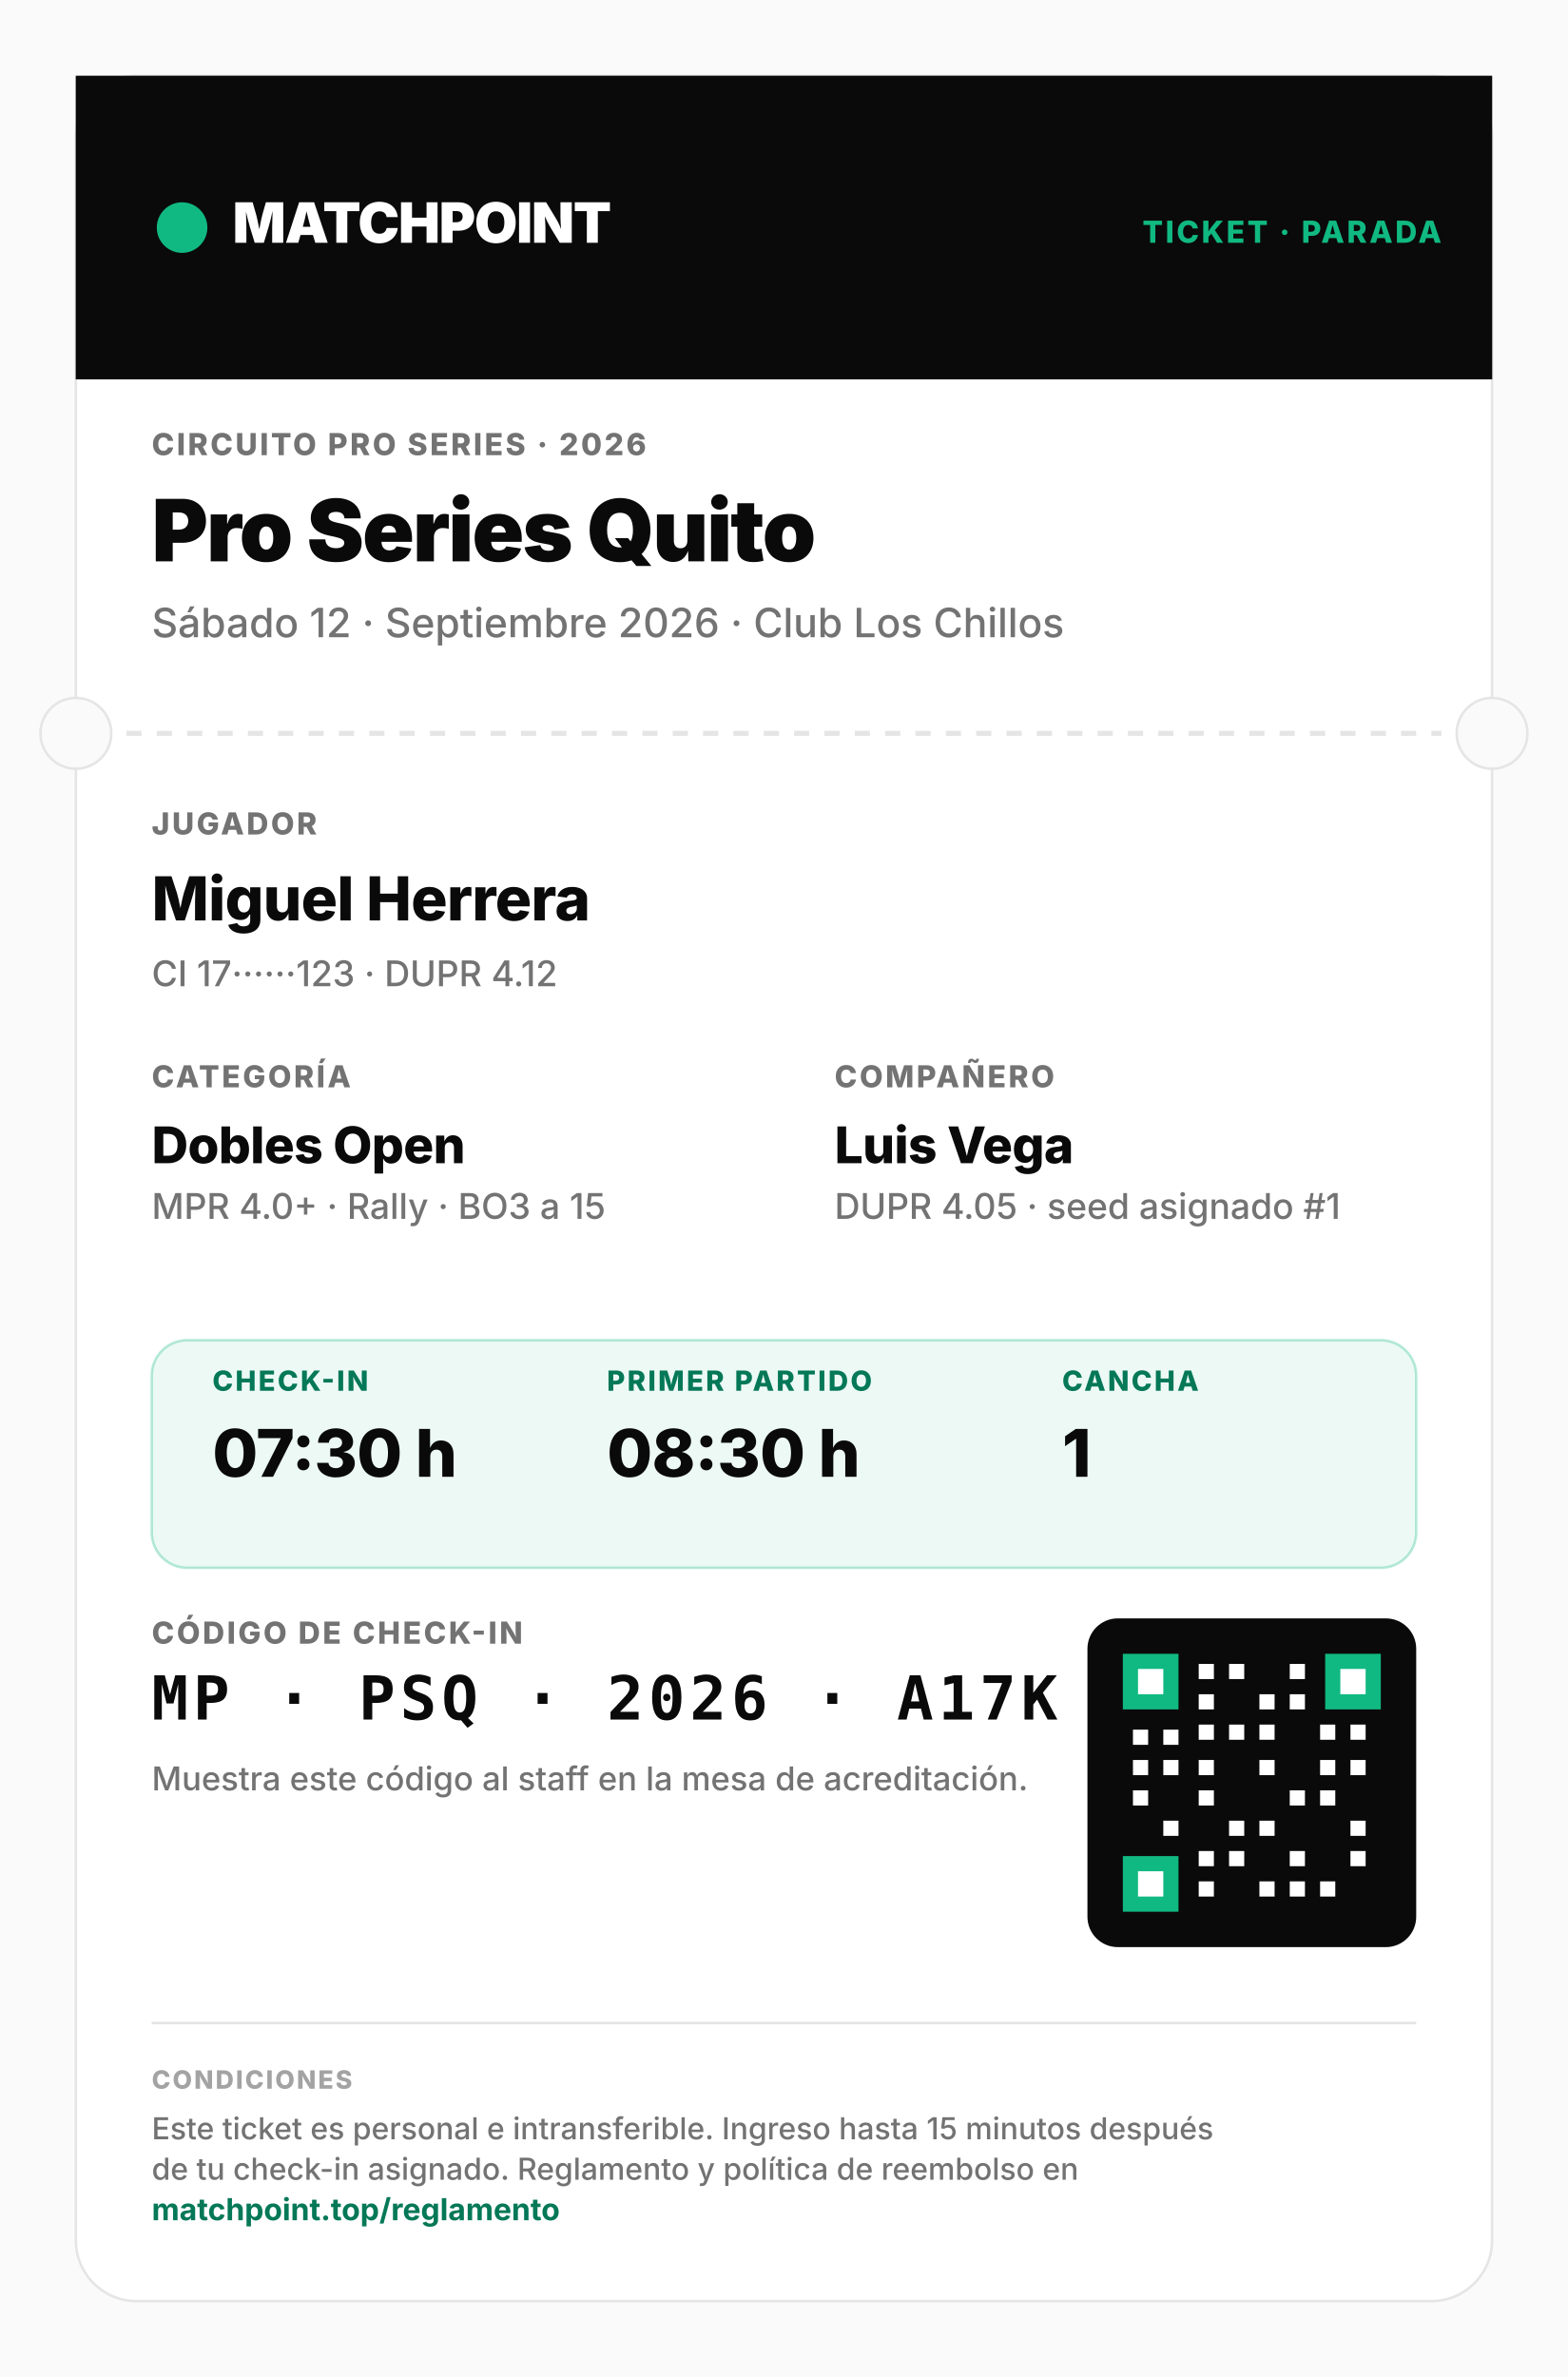
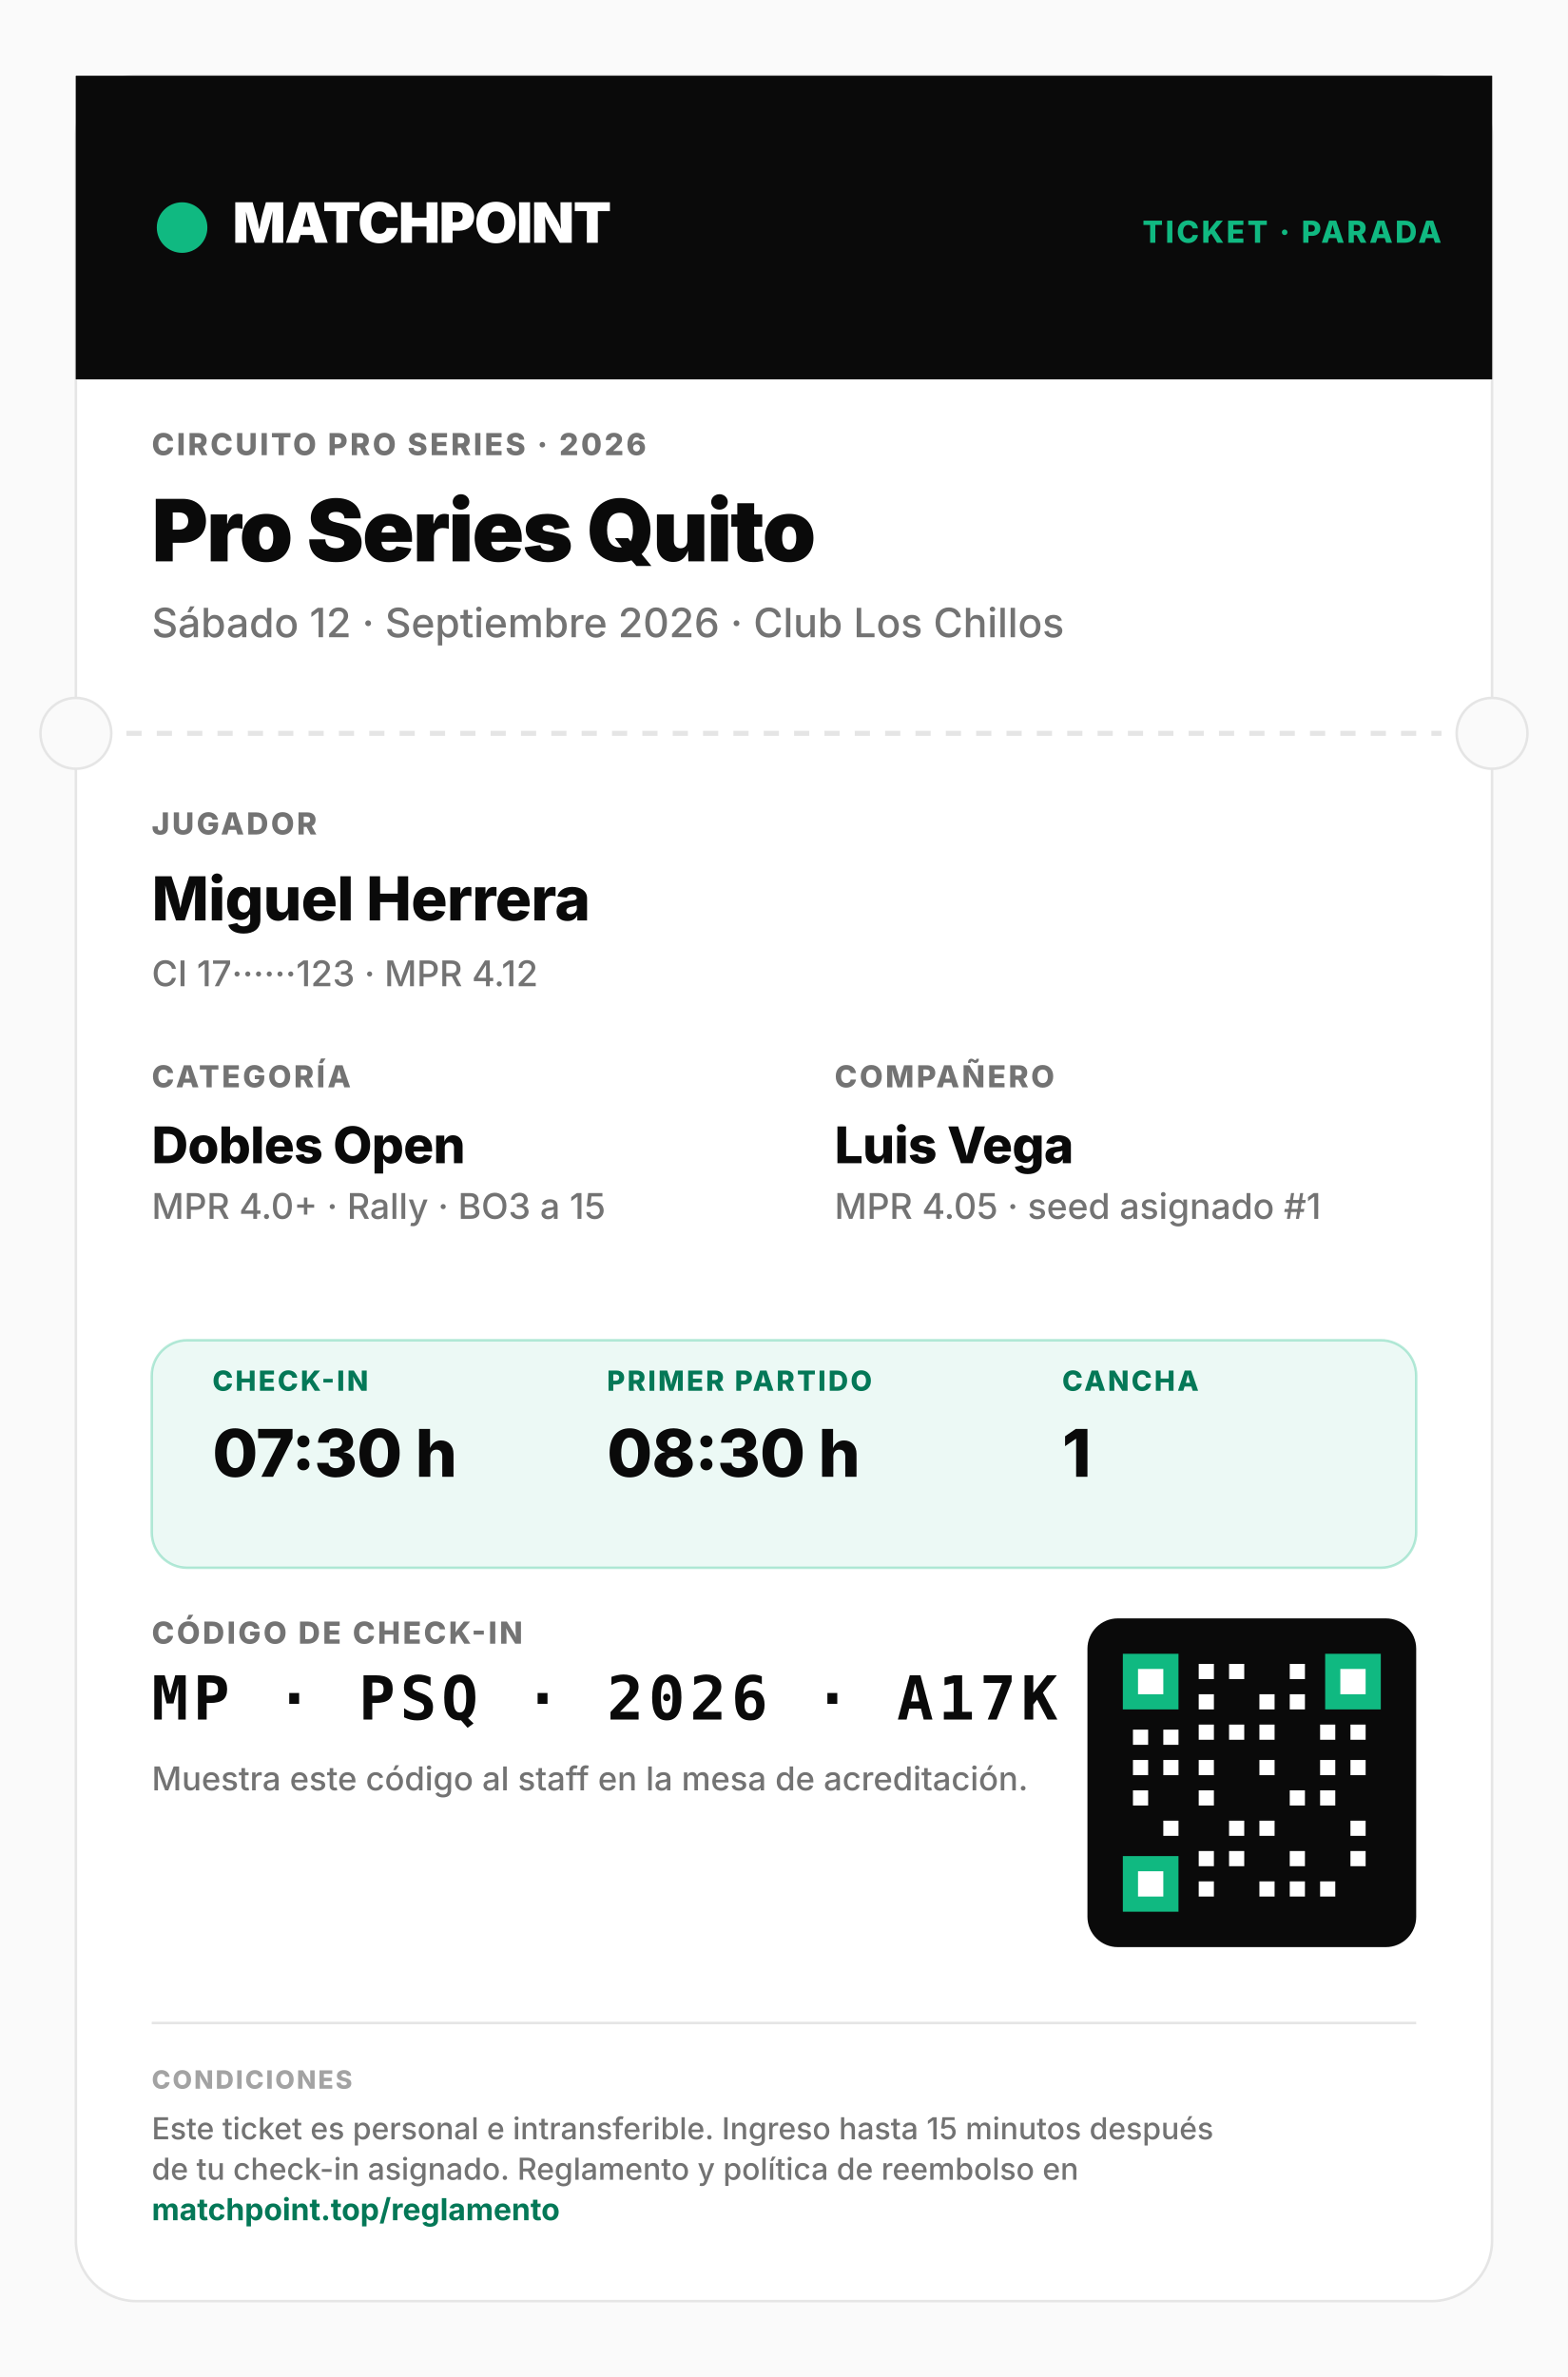
<svg xmlns="http://www.w3.org/2000/svg" viewBox="0 0 620 940" width="620" height="940" role="img" aria-label="Ticket digital de inscripción — Pro Series Quito — MATCHPOINT">
  <defs>
    <style>
      .heading { font-family: "Plus Jakarta Sans", "Inter", system-ui, sans-serif; font-weight: 900; letter-spacing: -0.02em; }
      .section { font-family: "Plus Jakarta Sans", "Inter", system-ui, sans-serif; font-weight: 800; letter-spacing: -0.01em; }
      .chip { font-family: "Inter", system-ui, sans-serif; font-weight: 800; letter-spacing: 0.08em; text-transform: uppercase; }
      .body { font-family: "Inter", system-ui, sans-serif; font-weight: 500; }
      .strong { font-family: "Inter", system-ui, sans-serif; font-weight: 700; }
      .code { font-family: "Plus Jakarta Sans", ui-monospace, monospace; font-weight: 900; font-variant-numeric: tabular-nums; letter-spacing: 0.08em; }
      .meta { font-family: "Inter", system-ui, sans-serif; font-weight: 500; }
    </style>
  </defs>
  <rect width="620" height="940" fill="#fafafa" />
  <g transform="translate(30,30)">
    <rect x="0" y="0" width="560" height="880" rx="24" fill="#ffffff" stroke="#e5e5e5" />
    <g>
      <path d="M0 0 h560 v120 h-560z M0 100 Q 280 130 560 100" fill="#0a0a0a" />
      <rect x="0" y="0" width="560" height="120" fill="#0a0a0a" />
      <circle cx="42" cy="60" r="10" fill="#10b981" />
      <text x="62" y="66" class="heading" font-size="22" fill="#ffffff">MATCHPOINT</text>
      <text x="540" y="66" class="chip" font-size="12" fill="#10b981" text-anchor="end">TICKET · PARADA</text>
    </g>
    <g transform="translate(30,150)">
      <text x="0" y="0" class="chip" font-size="12" fill="#737373">CIRCUITO PRO SERIES · 2026</text>
      <text x="0" y="42" class="heading" font-size="34" fill="#0a0a0a">Pro Series Quito</text>
      <text x="0" y="72" class="body" font-size="16" fill="#737373">Sábado 12 · Septiembre 2026 · Club Los Chillos</text>
    </g>
    <g transform="translate(0,260)">
      <line x1="20" y1="0" x2="540" y2="0" stroke="#e5e5e5" stroke-width="2" stroke-dasharray="6 6" />
      <circle cx="0" cy="0" r="14" fill="#fafafa" stroke="#e5e5e5" />
      <circle cx="560" cy="0" r="14" fill="#fafafa" stroke="#e5e5e5" />
    </g>
    <g transform="translate(30,300)">
      <text x="0" y="0" class="chip" font-size="12" fill="#737373">JUGADOR</text>
      <text x="0" y="34" class="section" font-size="24" fill="#0a0a0a">Miguel Herrera</text>
-       <text x="0" y="60" class="meta" font-size="14" fill="#737373">CI 17······123 · DUPR 4.12</text>
+       <text x="0" y="60" class="meta" font-size="14" fill="#737373">CI 17······123 · MPR 4.12</text>
    </g>
    <g transform="translate(30,400)">
      <text x="0" y="0" class="chip" font-size="12" fill="#737373">CATEGORÍA</text>
      <text x="0" y="30" class="section" font-size="20" fill="#0a0a0a">Dobles Open</text>
      <text x="0" y="52" class="body" font-size="14" fill="#737373">MPR 4.0+ · Rally · BO3 a 15</text>
    </g>
    <g transform="translate(300,400)">
      <text x="0" y="0" class="chip" font-size="12" fill="#737373">COMPAÑERO</text>
      <text x="0" y="30" class="section" font-size="20" fill="#0a0a0a">Luis Vega</text>
-       <text x="0" y="52" class="body" font-size="14" fill="#737373">DUPR 4.05 · seed asignado #1</text>
+       <text x="0" y="52" class="body" font-size="14" fill="#737373">MPR 4.05 · seed asignado #1</text>
    </g>
    <g transform="translate(30,500)">
      <rect x="0" y="0" width="500" height="90" rx="14" fill="rgba(16,185,129,0.08)" stroke="rgba(16,185,129,0.30)" />
      <g transform="translate(24,20)">
        <text x="0" y="0" class="chip" font-size="11" fill="#047857">CHECK-IN</text>
        <text x="0" y="34" class="section" font-size="26" fill="#0a0a0a">07:30 h</text>
      </g>
      <g transform="translate(180,20)">
        <text x="0" y="0" class="chip" font-size="11" fill="#047857">PRIMER PARTIDO</text>
        <text x="0" y="34" class="section" font-size="26" fill="#0a0a0a">08:30 h</text>
      </g>
      <g transform="translate(360,20)">
        <text x="0" y="0" class="chip" font-size="11" fill="#047857">CANCHA</text>
        <text x="0" y="34" class="section" font-size="26" fill="#0a0a0a">1</text>
      </g>
    </g>
    <g transform="translate(30,620)">
      <text x="0" y="0" class="chip" font-size="12" fill="#737373">CÓDIGO DE CHECK-IN</text>
      <text x="0" y="30" class="code" font-size="24" fill="#0a0a0a">MP · PSQ · 2026 · A17K</text>
      <text x="0" y="58" class="body" font-size="13" fill="#737373">Muestra este código al staff en la mesa de acreditación.</text>
    </g>
    <g transform="translate(400,610)">
      <rect x="0" y="0" width="130" height="130" rx="12" fill="#0a0a0a" />
      <g fill="#10b981">
        <rect x="14" y="14" width="22" height="22" />
        <rect x="94" y="14" width="22" height="22" />
        <rect x="14" y="94" width="22" height="22" />
      </g>
      <g fill="#ffffff">
        <rect x="20" y="20" width="10" height="10" />
        <rect x="100" y="20" width="10" height="10" />
        <rect x="20" y="100" width="10" height="10" />
      </g>
      <g fill="#ffffff">
        <rect x="44" y="18" width="6" height="6" />
        <rect x="56" y="18" width="6" height="6" />
        <rect x="80" y="18" width="6" height="6" />
        <rect x="44" y="30" width="6" height="6" />
        <rect x="68" y="30" width="6" height="6" />
        <rect x="80" y="30" width="6" height="6" />
        <rect x="44" y="42" width="6" height="6" />
        <rect x="56" y="42" width="6" height="6" />
        <rect x="68" y="42" width="6" height="6" />
        <rect x="92" y="42" width="6" height="6" />
        <rect x="104" y="42" width="6" height="6" />
        <rect x="18" y="44" width="6" height="6" />
        <rect x="30" y="44" width="6" height="6" />
        <rect x="18" y="56" width="6" height="6" />
        <rect x="30" y="56" width="6" height="6" />
        <rect x="44" y="56" width="6" height="6" />
        <rect x="68" y="56" width="6" height="6" />
        <rect x="92" y="56" width="6" height="6" />
        <rect x="104" y="56" width="6" height="6" />
        <rect x="18" y="68" width="6" height="6" />
        <rect x="44" y="68" width="6" height="6" />
        <rect x="80" y="68" width="6" height="6" />
        <rect x="92" y="68" width="6" height="6" />
        <rect x="30" y="80" width="6" height="6" />
        <rect x="56" y="80" width="6" height="6" />
        <rect x="68" y="80" width="6" height="6" />
        <rect x="104" y="80" width="6" height="6" />
        <rect x="44" y="92" width="6" height="6" />
        <rect x="56" y="92" width="6" height="6" />
        <rect x="80" y="92" width="6" height="6" />
        <rect x="104" y="92" width="6" height="6" />
        <rect x="44" y="104" width="6" height="6" />
        <rect x="68" y="104" width="6" height="6" />
        <rect x="80" y="104" width="6" height="6" />
        <rect x="92" y="104" width="6" height="6" />
      </g>
    </g>
    <g transform="translate(30,770)">
      <line x1="0" y1="0" x2="500" y2="0" stroke="#e5e5e5" />
      <text x="0" y="26" class="chip" font-size="10" fill="#a3a3a3">CONDICIONES</text>
      <text x="0" y="46" class="body" font-size="12" fill="#737373">Este ticket es personal e intransferible. Ingreso hasta 15 minutos después</text>
      <text x="0" y="62" class="body" font-size="12" fill="#737373">de tu check-in asignado. Reglamento y política de reembolso en</text>
      <text x="0" y="78" class="strong" font-size="12" fill="#047857">matchpoint.top/reglamento</text>
    </g>
  </g>
</svg>
